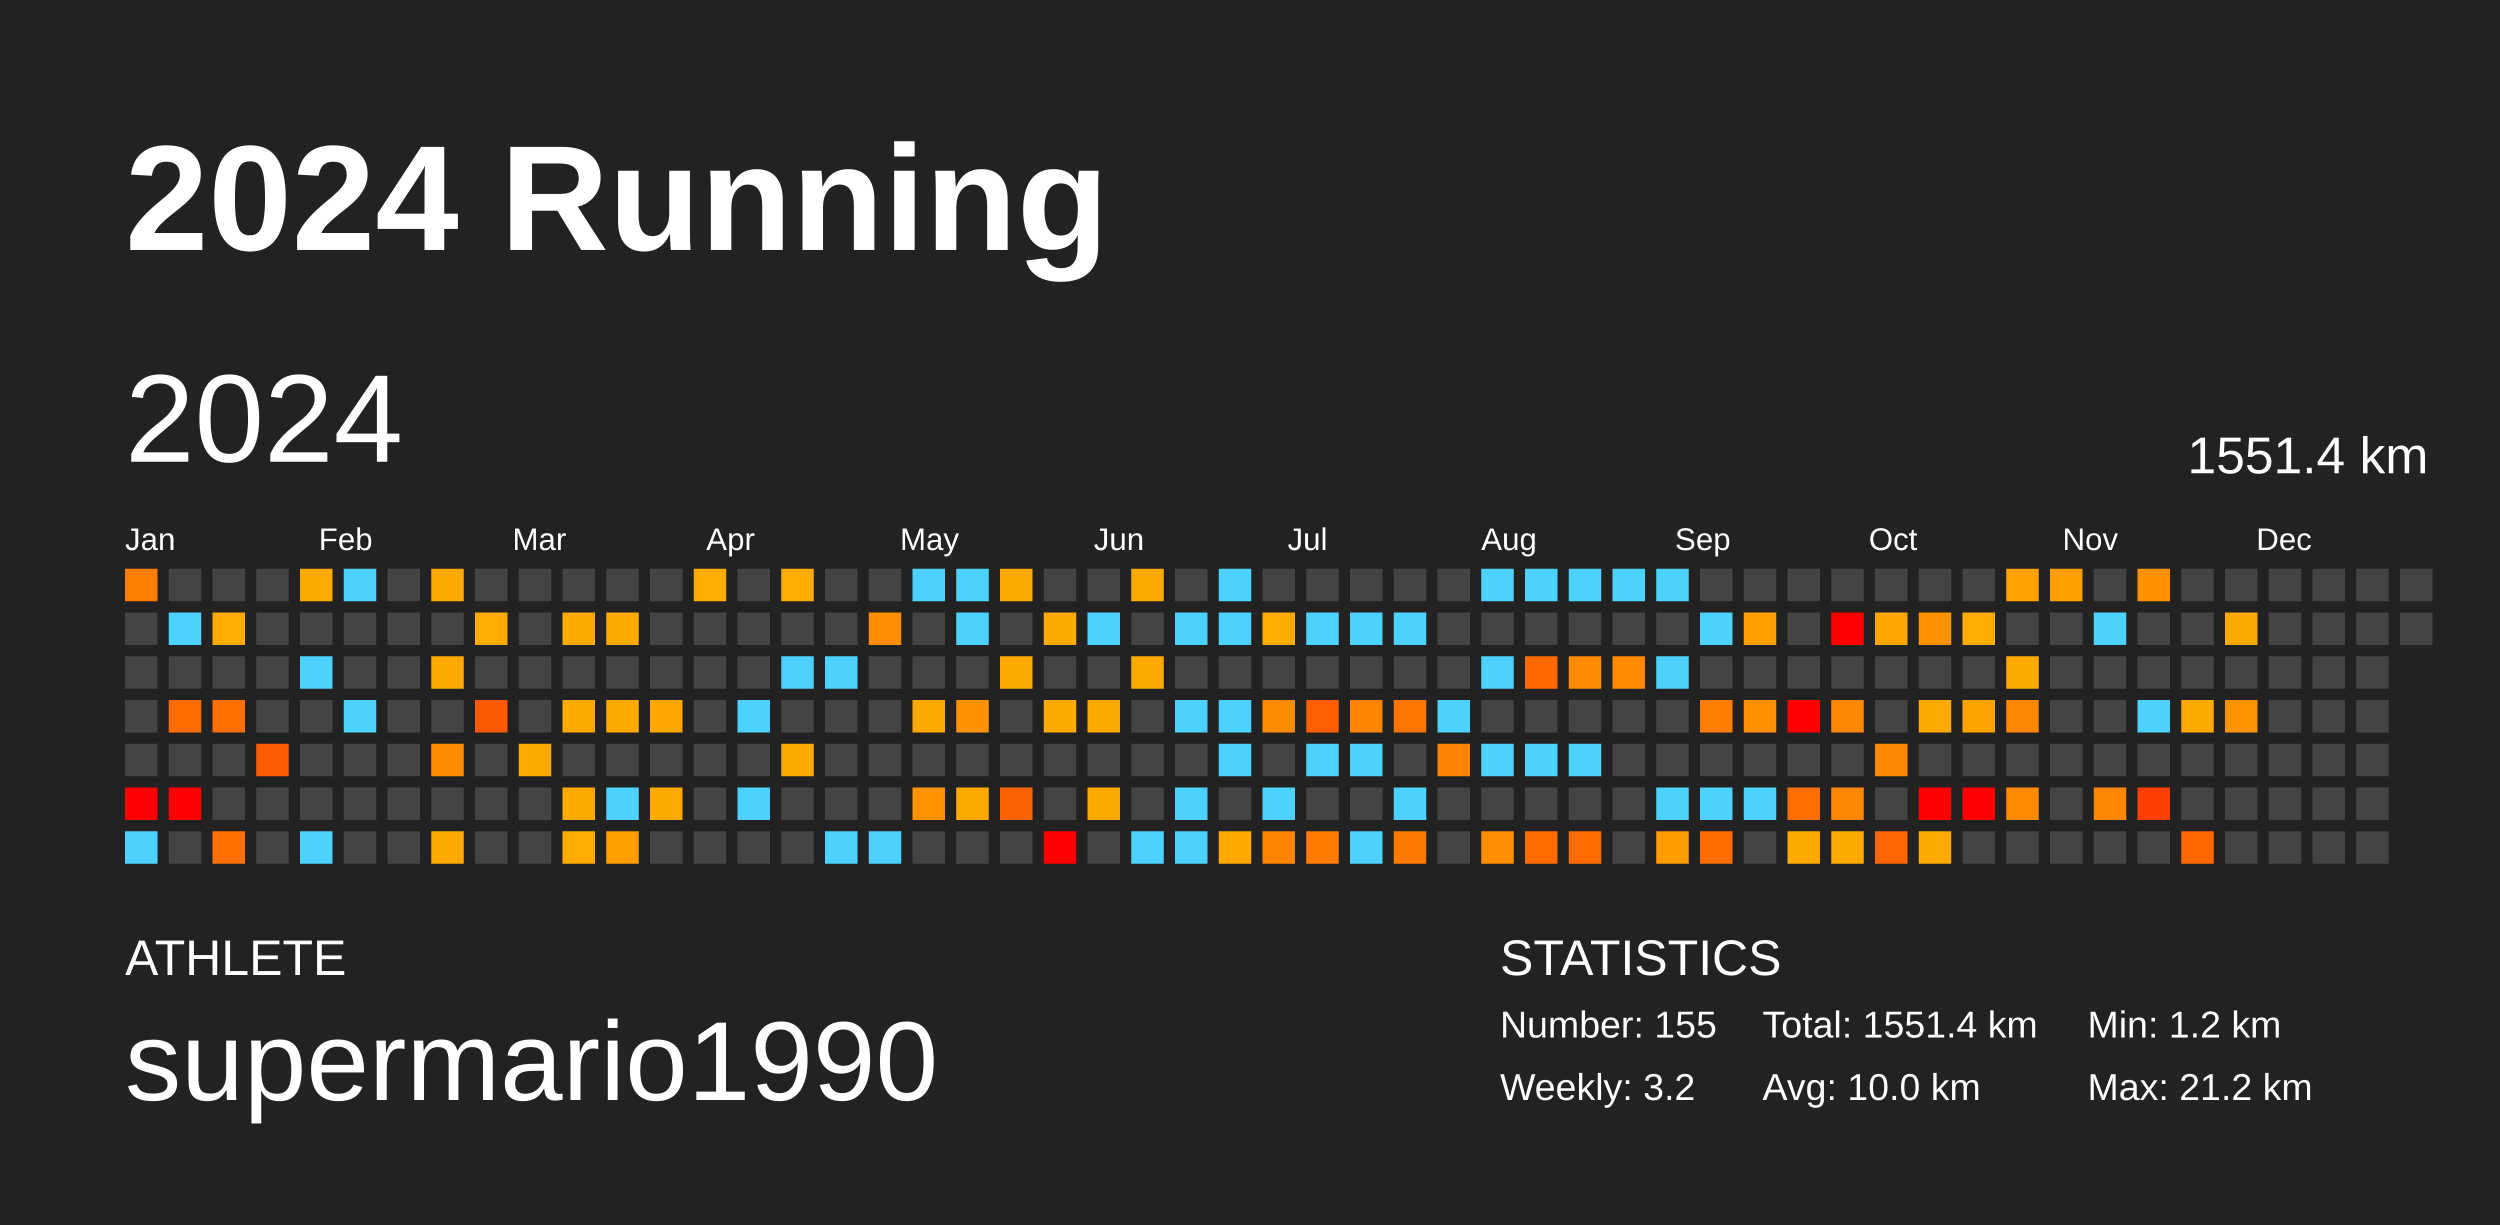
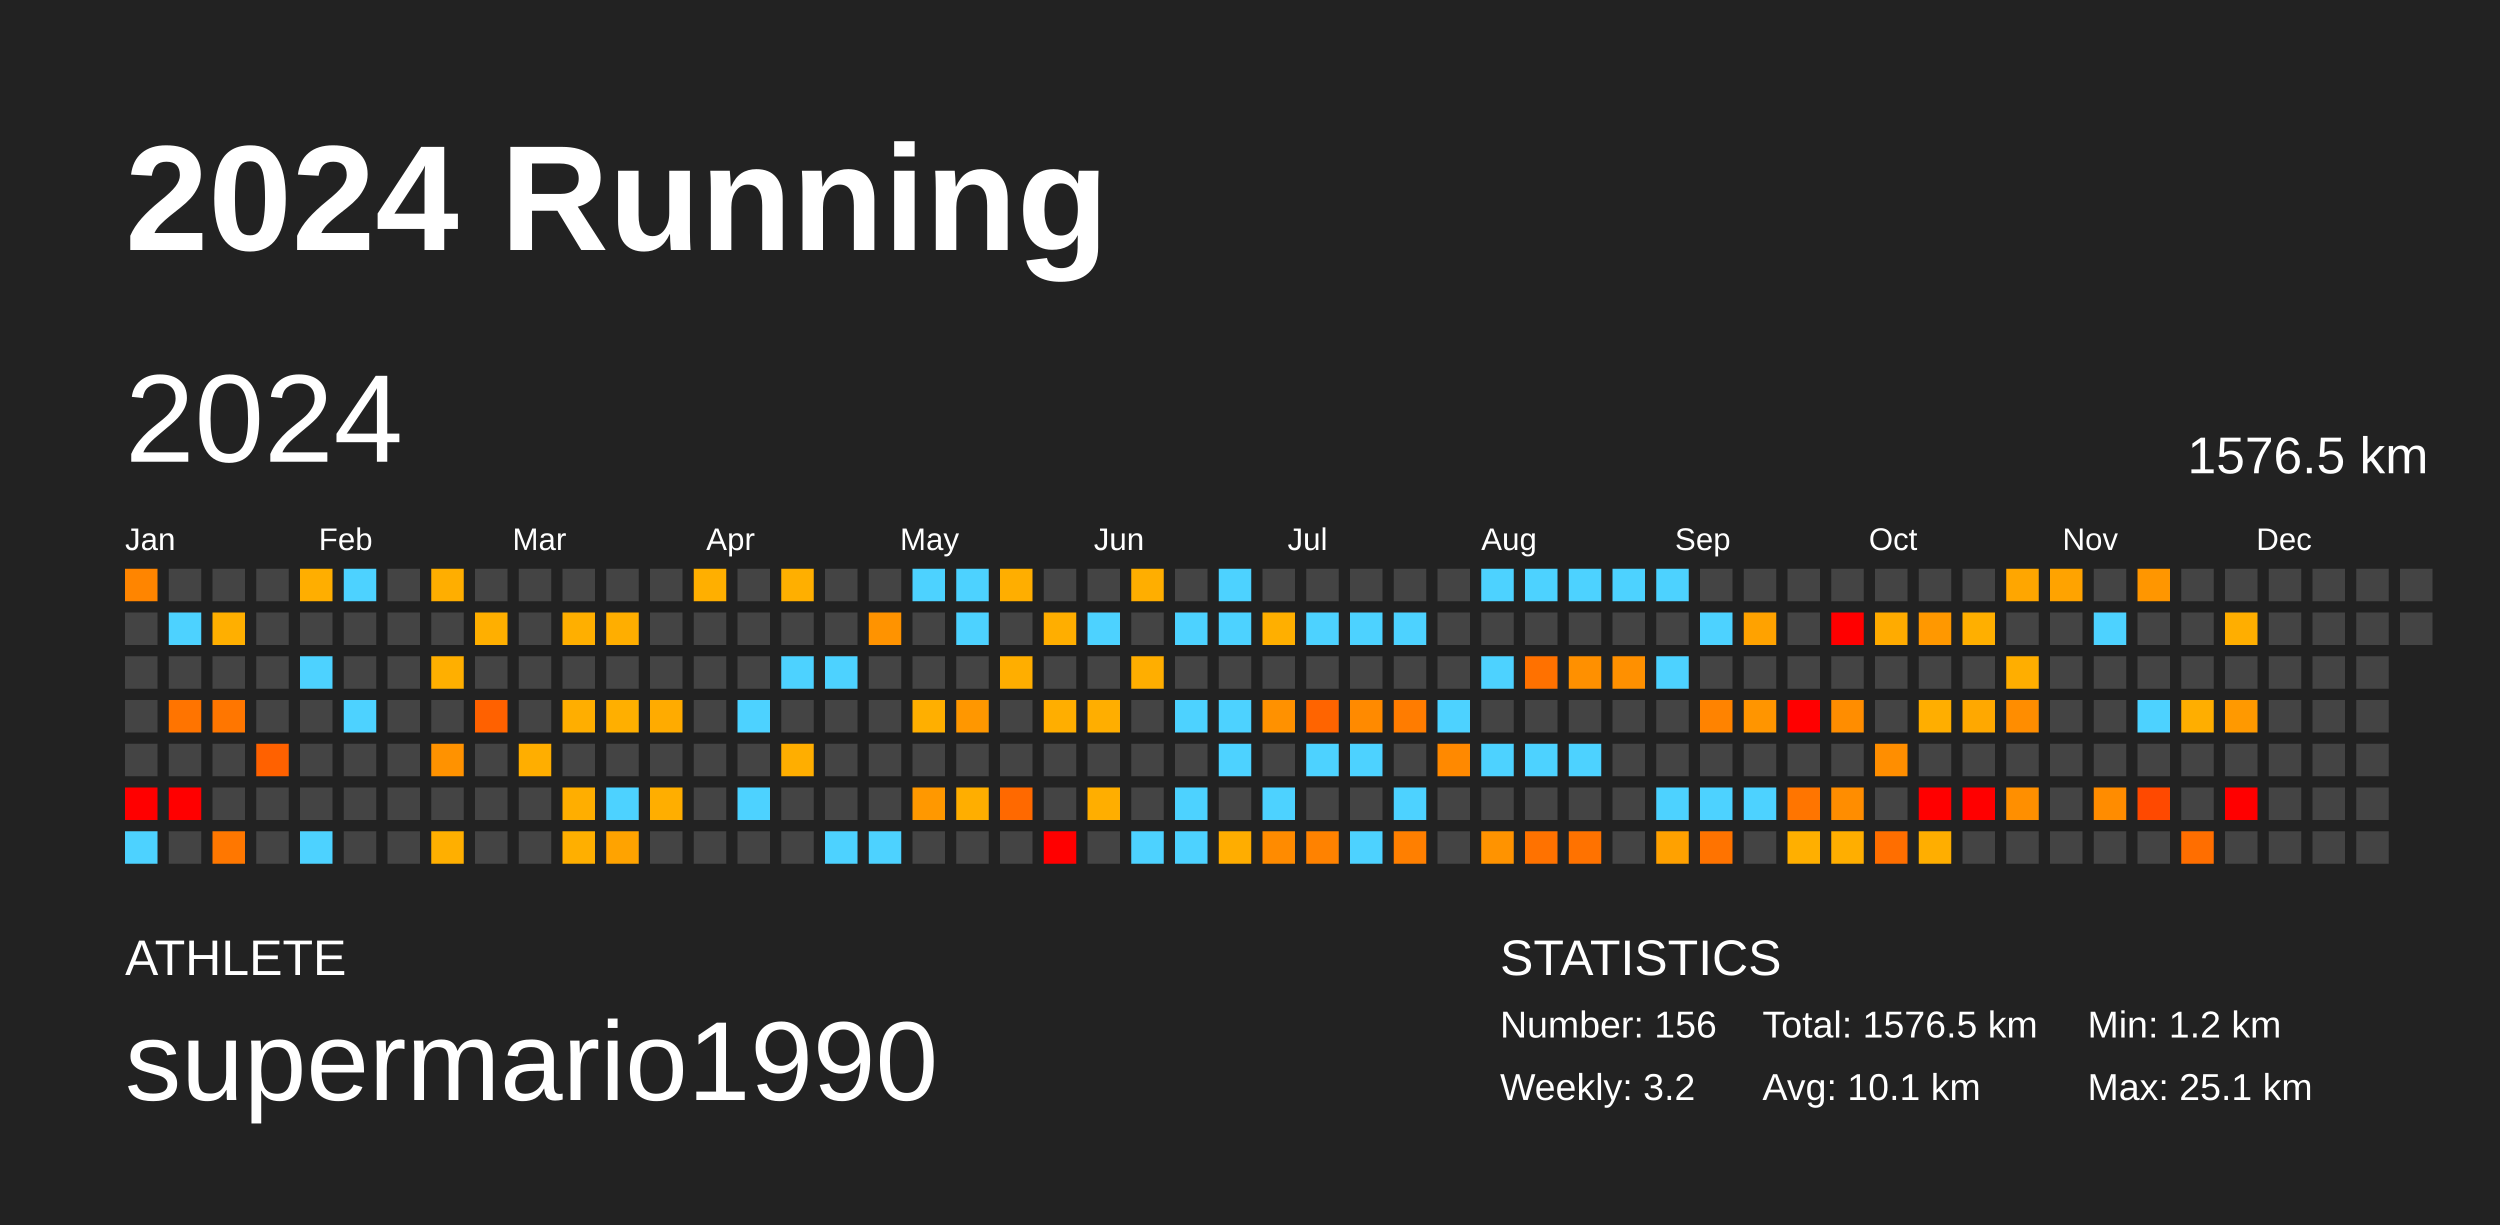
<svg xmlns="http://www.w3.org/2000/svg" baseProfile="full" height="98mm" version="1.1" viewBox="0,0,200,98" width="200mm">
  <defs />
  <rect fill="#222222" height="98" width="200" x="0" y="0" />
  <text fill="#FFFFFF" style="font-size:12px; font-family:Arial; font-weight:bold;" x="10" y="20">2024 Running</text>
  <text fill="#FFFFFF" style="font-size:4px; font-family:Arial" x="10" y="78">ATHLETE</text>
  <text fill="#FFFFFF" style="font-size:9px; font-family:Arial" x="10" y="88">supermario1990</text>
  <text fill="#FFFFFF" style="font-size:4px; font-family:Arial" x="120" y="78">STATISTICS</text>
-   <text fill="#FFFFFF" style="font-size:3px; font-family:Arial" x="120" y="83">Number: 155</text>
+   <text fill="#FFFFFF" style="font-size:3px; font-family:Arial" x="120" y="83">Number: 156</text>
  <text fill="#FFFFFF" style="font-size:3px; font-family:Arial" x="120" y="88">Weekly: 3.2</text>
-   <text fill="#FFFFFF" style="font-size:3px; font-family:Arial" x="141" y="83">Total: 1551.4 km</text>
-   <text fill="#FFFFFF" style="font-size:3px; font-family:Arial" x="141" y="88">Avg: 10.0 km</text>
+   <text fill="#FFFFFF" style="font-size:3px; font-family:Arial" x="141" y="83">Total: 1576.5 km</text>
+   <text fill="#FFFFFF" style="font-size:3px; font-family:Arial" x="141" y="88">Avg: 10.1 km</text>
  <text fill="#FFFFFF" style="font-size:3px; font-family:Arial" x="167" y="83">Min: 1.2 km</text>
-   <text fill="#FFFFFF" style="font-size:3px; font-family:Arial" x="167" y="88">Max: 21.2 km</text>
+   <text fill="#FFFFFF" style="font-size:3px; font-family:Arial" x="167" y="88">Max: 25.1 km</text>
  <text dominant-baseline="hanging" fill="#FFFFFF" style="font-size:10.0px; font-family:Arial;" x="10" y="30">2024</text>
-   <text dominant-baseline="hanging" fill="#FFFFFF" style="font-size:4.125px; font-family:Arial;" x="175" y="35">1551.4 km</text>
+   <text dominant-baseline="hanging" fill="#FFFFFF" style="font-size:4.125px; font-family:Arial;" x="175" y="35">1576.5 km</text>
  <text fill="#FFFFFF" style="font-size:2.5px; font-family:Arial" x="10.0" y="44">Jan</text>
  <text fill="#FFFFFF" style="font-size:2.5px; font-family:Arial" x="25.5" y="44">Feb</text>
  <text fill="#FFFFFF" style="font-size:2.5px; font-family:Arial" x="41.0" y="44">Mar</text>
  <text fill="#FFFFFF" style="font-size:2.5px; font-family:Arial" x="56.5" y="44">Apr</text>
  <text fill="#FFFFFF" style="font-size:2.5px; font-family:Arial" x="72.0" y="44">May</text>
  <text fill="#FFFFFF" style="font-size:2.5px; font-family:Arial" x="87.5" y="44">Jun</text>
  <text fill="#FFFFFF" style="font-size:2.5px; font-family:Arial" x="103.0" y="44">Jul</text>
  <text fill="#FFFFFF" style="font-size:2.5px; font-family:Arial" x="118.5" y="44">Aug</text>
  <text fill="#FFFFFF" style="font-size:2.5px; font-family:Arial" x="134.0" y="44">Sep</text>
  <text fill="#FFFFFF" style="font-size:2.5px; font-family:Arial" x="149.5" y="44">Oct</text>
  <text fill="#FFFFFF" style="font-size:2.5px; font-family:Arial" x="165.0" y="44">Nov</text>
  <text fill="#FFFFFF" style="font-size:2.5px; font-family:Arial" x="180.5" y="44">Dec</text>
-   <rect fill="#ff7e00" height="2.6" width="2.6" x="10.0" y="45.5" />
+   <rect fill="#ff8500" height="2.6" width="2.6" x="10.0" y="45.5" />
  <rect fill="#444444" height="2.6" width="2.6" x="10.0" y="49.0" />
  <rect fill="#444444" height="2.6" width="2.6" x="10.0" y="52.5" />
  <rect fill="#444444" height="2.6" width="2.6" x="10.0" y="56.0" />
  <rect fill="#444444" height="2.6" width="2.6" x="10.0" y="59.5" />
  <rect fill="red" height="2.6" width="2.6" x="10.0" y="63.0" />
  <rect fill="#4dd2ff" height="2.6" width="2.6" x="10.0" y="66.5" />
  <rect fill="#444444" height="2.6" width="2.6" x="13.5" y="45.5" />
  <rect fill="#4dd2ff" height="2.6" width="2.6" x="13.5" y="49.0" />
  <rect fill="#444444" height="2.6" width="2.6" x="13.5" y="52.5" />
-   <rect fill="#ff6d00" height="2.6" width="2.6" x="13.5" y="56.0" />
+   <rect fill="#ff7400" height="2.6" width="2.6" x="13.5" y="56.0" />
  <rect fill="#444444" height="2.6" width="2.6" x="13.5" y="59.5" />
  <rect fill="red" height="2.6" width="2.6" x="13.5" y="63.0" />
  <rect fill="#444444" height="2.6" width="2.6" x="13.5" y="66.5" />
  <rect fill="#444444" height="2.6" width="2.6" x="17.0" y="45.5" />
-   <rect fill="#ffab00" height="2.6" width="2.6" x="17.0" y="49.0" />
+   <rect fill="#ffaf00" height="2.6" width="2.6" x="17.0" y="49.0" />
  <rect fill="#444444" height="2.6" width="2.6" x="17.0" y="52.5" />
-   <rect fill="#ff6f00" height="2.6" width="2.6" x="17.0" y="56.0" />
+   <rect fill="#ff7600" height="2.6" width="2.6" x="17.0" y="56.0" />
  <rect fill="#444444" height="2.6" width="2.6" x="17.0" y="59.5" />
  <rect fill="#444444" height="2.6" width="2.6" x="17.0" y="63.0" />
-   <rect fill="#ff7000" height="2.6" width="2.6" x="17.0" y="66.5" />
+   <rect fill="#ff7700" height="2.6" width="2.6" x="17.0" y="66.5" />
  <rect fill="#444444" height="2.6" width="2.6" x="20.5" y="45.5" />
  <rect fill="#444444" height="2.6" width="2.6" x="20.5" y="49.0" />
  <rect fill="#444444" height="2.6" width="2.6" x="20.5" y="52.5" />
  <rect fill="#444444" height="2.6" width="2.6" x="20.5" y="56.0" />
-   <rect fill="#ff5a00" height="2.6" width="2.6" x="20.5" y="59.5" />
+   <rect fill="#ff6100" height="2.6" width="2.6" x="20.5" y="59.5" />
  <rect fill="#444444" height="2.6" width="2.6" x="20.5" y="63.0" />
  <rect fill="#444444" height="2.6" width="2.6" x="20.5" y="66.5" />
-   <rect fill="#ffaa00" height="2.6" width="2.6" x="24.0" y="45.5" />
+   <rect fill="#ffae00" height="2.6" width="2.6" x="24.0" y="45.5" />
  <rect fill="#444444" height="2.6" width="2.6" x="24.0" y="49.0" />
  <rect fill="#4dd2ff" height="2.6" width="2.6" x="24.0" y="52.5" />
  <rect fill="#444444" height="2.6" width="2.6" x="24.0" y="56.0" />
  <rect fill="#444444" height="2.6" width="2.6" x="24.0" y="59.5" />
  <rect fill="#444444" height="2.6" width="2.6" x="24.0" y="63.0" />
  <rect fill="#4dd2ff" height="2.6" width="2.6" x="24.0" y="66.5" />
  <rect fill="#4dd2ff" height="2.6" width="2.6" x="27.5" y="45.5" />
  <rect fill="#444444" height="2.6" width="2.6" x="27.5" y="49.0" />
  <rect fill="#444444" height="2.6" width="2.6" x="27.5" y="52.5" />
  <rect fill="#4dd2ff" height="2.6" width="2.6" x="27.5" y="56.0" />
  <rect fill="#444444" height="2.6" width="2.6" x="27.5" y="59.5" />
  <rect fill="#444444" height="2.6" width="2.6" x="27.5" y="63.0" />
  <rect fill="#444444" height="2.6" width="2.6" x="27.5" y="66.5" />
  <rect fill="#444444" height="2.6" width="2.6" x="31.0" y="45.5" />
  <rect fill="#444444" height="2.6" width="2.6" x="31.0" y="49.0" />
  <rect fill="#444444" height="2.6" width="2.6" x="31.0" y="52.5" />
  <rect fill="#444444" height="2.6" width="2.6" x="31.0" y="56.0" />
  <rect fill="#444444" height="2.6" width="2.6" x="31.0" y="59.5" />
  <rect fill="#444444" height="2.6" width="2.6" x="31.0" y="63.0" />
  <rect fill="#444444" height="2.6" width="2.6" x="31.0" y="66.5" />
-   <rect fill="#ffaa00" height="2.6" width="2.6" x="34.5" y="45.5" />
+   <rect fill="#ffae00" height="2.6" width="2.6" x="34.5" y="45.5" />
  <rect fill="#444444" height="2.6" width="2.6" x="34.5" y="49.0" />
-   <rect fill="#ffaa00" height="2.6" width="2.6" x="34.5" y="52.5" />
+   <rect fill="#ffaf00" height="2.6" width="2.6" x="34.5" y="52.5" />
  <rect fill="#444444" height="2.6" width="2.6" x="34.5" y="56.0" />
-   <rect fill="#ff8c00" height="2.6" width="2.6" x="34.5" y="59.5" />
+   <rect fill="#ff9200" height="2.6" width="2.6" x="34.5" y="59.5" />
  <rect fill="#444444" height="2.6" width="2.6" x="34.5" y="63.0" />
-   <rect fill="#ffaa00" height="2.6" width="2.6" x="34.5" y="66.5" />
+   <rect fill="#ffaf00" height="2.6" width="2.6" x="34.5" y="66.5" />
  <rect fill="#444444" height="2.6" width="2.6" x="38.0" y="45.5" />
-   <rect fill="#ffab00" height="2.6" width="2.6" x="38.0" y="49.0" />
+   <rect fill="#ffaf00" height="2.6" width="2.6" x="38.0" y="49.0" />
  <rect fill="#444444" height="2.6" width="2.6" x="38.0" y="52.5" />
-   <rect fill="#ff5900" height="2.6" width="2.6" x="38.0" y="56.0" />
+   <rect fill="#ff6100" height="2.6" width="2.6" x="38.0" y="56.0" />
  <rect fill="#444444" height="2.6" width="2.6" x="38.0" y="59.5" />
  <rect fill="#444444" height="2.6" width="2.6" x="38.0" y="63.0" />
  <rect fill="#444444" height="2.6" width="2.6" x="38.0" y="66.5" />
  <rect fill="#444444" height="2.6" width="2.6" x="41.5" y="45.5" />
  <rect fill="#444444" height="2.6" width="2.6" x="41.5" y="49.0" />
  <rect fill="#444444" height="2.6" width="2.6" x="41.5" y="52.5" />
  <rect fill="#444444" height="2.6" width="2.6" x="41.5" y="56.0" />
-   <rect fill="#ffaa00" height="2.6" width="2.6" x="41.5" y="59.5" />
+   <rect fill="#ffae00" height="2.6" width="2.6" x="41.5" y="59.5" />
  <rect fill="#444444" height="2.6" width="2.6" x="41.5" y="63.0" />
  <rect fill="#444444" height="2.6" width="2.6" x="41.5" y="66.5" />
  <rect fill="#444444" height="2.6" width="2.6" x="45.0" y="45.5" />
-   <rect fill="#ffaa00" height="2.6" width="2.6" x="45.0" y="49.0" />
+   <rect fill="#ffaf00" height="2.6" width="2.6" x="45.0" y="49.0" />
  <rect fill="#444444" height="2.6" width="2.6" x="45.0" y="52.5" />
-   <rect fill="#ffaa00" height="2.6" width="2.6" x="45.0" y="56.0" />
+   <rect fill="#ffae00" height="2.6" width="2.6" x="45.0" y="56.0" />
  <rect fill="#444444" height="2.6" width="2.6" x="45.0" y="59.5" />
-   <rect fill="#ffaa00" height="2.6" width="2.6" x="45.0" y="63.0" />
-   <rect fill="#ffab00" height="2.6" width="2.6" x="45.0" y="66.5" />
+   <rect fill="#ffae00" height="2.6" width="2.6" x="45.0" y="63.0" />
+   <rect fill="#ffaf00" height="2.6" width="2.6" x="45.0" y="66.5" />
  <rect fill="#444444" height="2.6" width="2.6" x="48.5" y="45.5" />
-   <rect fill="#ffaa00" height="2.6" width="2.6" x="48.5" y="49.0" />
+   <rect fill="#ffae00" height="2.6" width="2.6" x="48.5" y="49.0" />
  <rect fill="#444444" height="2.6" width="2.6" x="48.5" y="52.5" />
-   <rect fill="#ffaa00" height="2.6" width="2.6" x="48.5" y="56.0" />
+   <rect fill="#ffaf00" height="2.6" width="2.6" x="48.5" y="56.0" />
  <rect fill="#444444" height="2.6" width="2.6" x="48.5" y="59.5" />
  <rect fill="#4dd2ff" height="2.6" width="2.6" x="48.5" y="63.0" />
-   <rect fill="#ff9e00" height="2.6" width="2.6" x="48.5" y="66.5" />
+   <rect fill="#ffa300" height="2.6" width="2.6" x="48.5" y="66.5" />
  <rect fill="#444444" height="2.6" width="2.6" x="52.0" y="45.5" />
  <rect fill="#444444" height="2.6" width="2.6" x="52.0" y="49.0" />
  <rect fill="#444444" height="2.6" width="2.6" x="52.0" y="52.5" />
-   <rect fill="#ffa600" height="2.6" width="2.6" x="52.0" y="56.0" />
+   <rect fill="#ffab00" height="2.6" width="2.6" x="52.0" y="56.0" />
  <rect fill="#444444" height="2.6" width="2.6" x="52.0" y="59.5" />
-   <rect fill="#ffaa00" height="2.6" width="2.6" x="52.0" y="63.0" />
+   <rect fill="#ffae00" height="2.6" width="2.6" x="52.0" y="63.0" />
  <rect fill="#444444" height="2.6" width="2.6" x="52.0" y="66.5" />
-   <rect fill="#ffab00" height="2.6" width="2.6" x="55.5" y="45.5" />
+   <rect fill="#ffaf00" height="2.6" width="2.6" x="55.5" y="45.5" />
  <rect fill="#444444" height="2.6" width="2.6" x="55.5" y="49.0" />
  <rect fill="#444444" height="2.6" width="2.6" x="55.5" y="52.5" />
  <rect fill="#444444" height="2.6" width="2.6" x="55.5" y="56.0" />
  <rect fill="#444444" height="2.6" width="2.6" x="55.5" y="59.5" />
  <rect fill="#444444" height="2.6" width="2.6" x="55.5" y="63.0" />
  <rect fill="#444444" height="2.6" width="2.6" x="55.5" y="66.5" />
  <rect fill="#444444" height="2.6" width="2.6" x="59.0" y="45.5" />
  <rect fill="#444444" height="2.6" width="2.6" x="59.0" y="49.0" />
  <rect fill="#444444" height="2.6" width="2.6" x="59.0" y="52.5" />
  <rect fill="#4dd2ff" height="2.6" width="2.6" x="59.0" y="56.0" />
  <rect fill="#444444" height="2.6" width="2.6" x="59.0" y="59.5" />
  <rect fill="#4dd2ff" height="2.6" width="2.6" x="59.0" y="63.0" />
  <rect fill="#444444" height="2.6" width="2.6" x="59.0" y="66.5" />
-   <rect fill="#ffab00" height="2.6" width="2.6" x="62.5" y="45.5" />
+   <rect fill="#ffaf00" height="2.6" width="2.6" x="62.5" y="45.5" />
  <rect fill="#444444" height="2.6" width="2.6" x="62.5" y="49.0" />
  <rect fill="#4dd2ff" height="2.6" width="2.6" x="62.5" y="52.5" />
  <rect fill="#444444" height="2.6" width="2.6" x="62.5" y="56.0" />
-   <rect fill="#ffaa00" height="2.6" width="2.6" x="62.5" y="59.5" />
+   <rect fill="#ffae00" height="2.6" width="2.6" x="62.5" y="59.5" />
  <rect fill="#444444" height="2.6" width="2.6" x="62.5" y="63.0" />
  <rect fill="#444444" height="2.6" width="2.6" x="62.5" y="66.5" />
  <rect fill="#444444" height="2.6" width="2.6" x="66.0" y="45.5" />
  <rect fill="#444444" height="2.6" width="2.6" x="66.0" y="49.0" />
  <rect fill="#4dd2ff" height="2.6" width="2.6" x="66.0" y="52.5" />
  <rect fill="#444444" height="2.6" width="2.6" x="66.0" y="56.0" />
  <rect fill="#444444" height="2.6" width="2.6" x="66.0" y="59.5" />
  <rect fill="#444444" height="2.6" width="2.6" x="66.0" y="63.0" />
  <rect fill="#4dd2ff" height="2.6" width="2.6" x="66.0" y="66.5" />
  <rect fill="#444444" height="2.6" width="2.6" x="69.5" y="45.5" />
-   <rect fill="#ff8e00" height="2.6" width="2.6" x="69.5" y="49.0" />
+   <rect fill="#ff9300" height="2.6" width="2.6" x="69.5" y="49.0" />
  <rect fill="#444444" height="2.6" width="2.6" x="69.5" y="52.5" />
  <rect fill="#444444" height="2.6" width="2.6" x="69.5" y="56.0" />
  <rect fill="#444444" height="2.6" width="2.6" x="69.5" y="59.5" />
  <rect fill="#444444" height="2.6" width="2.6" x="69.5" y="63.0" />
  <rect fill="#4dd2ff" height="2.6" width="2.6" x="69.5" y="66.5" />
  <rect fill="#4dd2ff" height="2.6" width="2.6" x="73.0" y="45.5" />
  <rect fill="#444444" height="2.6" width="2.6" x="73.0" y="49.0" />
  <rect fill="#444444" height="2.6" width="2.6" x="73.0" y="52.5" />
-   <rect fill="#ffaa00" height="2.6" width="2.6" x="73.0" y="56.0" />
+   <rect fill="#ffaf00" height="2.6" width="2.6" x="73.0" y="56.0" />
  <rect fill="#444444" height="2.6" width="2.6" x="73.0" y="59.5" />
-   <rect fill="#ff9200" height="2.6" width="2.6" x="73.0" y="63.0" />
+   <rect fill="#ff9800" height="2.6" width="2.6" x="73.0" y="63.0" />
  <rect fill="#444444" height="2.6" width="2.6" x="73.0" y="66.5" />
  <rect fill="#4dd2ff" height="2.6" width="2.6" x="76.5" y="45.5" />
  <rect fill="#4dd2ff" height="2.6" width="2.6" x="76.5" y="49.0" />
  <rect fill="#444444" height="2.6" width="2.6" x="76.5" y="52.5" />
-   <rect fill="#ff9200" height="2.6" width="2.6" x="76.5" y="56.0" />
+   <rect fill="#ff9700" height="2.6" width="2.6" x="76.5" y="56.0" />
  <rect fill="#444444" height="2.6" width="2.6" x="76.5" y="59.5" />
-   <rect fill="#ffaa00" height="2.6" width="2.6" x="76.5" y="63.0" />
+   <rect fill="#ffae00" height="2.6" width="2.6" x="76.5" y="63.0" />
  <rect fill="#444444" height="2.6" width="2.6" x="76.5" y="66.5" />
-   <rect fill="#ffaa00" height="2.6" width="2.6" x="80.0" y="45.5" />
+   <rect fill="#ffae00" height="2.6" width="2.6" x="80.0" y="45.5" />
  <rect fill="#444444" height="2.6" width="2.6" x="80.0" y="49.0" />
-   <rect fill="#ffaa00" height="2.6" width="2.6" x="80.0" y="52.5" />
+   <rect fill="#ffae00" height="2.6" width="2.6" x="80.0" y="52.5" />
  <rect fill="#444444" height="2.6" width="2.6" x="80.0" y="56.0" />
  <rect fill="#444444" height="2.6" width="2.6" x="80.0" y="59.5" />
-   <rect fill="#ff6200" height="2.6" width="2.6" x="80.0" y="63.0" />
+   <rect fill="#ff6900" height="2.6" width="2.6" x="80.0" y="63.0" />
  <rect fill="#444444" height="2.6" width="2.6" x="80.0" y="66.5" />
  <rect fill="#444444" height="2.6" width="2.6" x="83.5" y="45.5" />
-   <rect fill="#ffaa00" height="2.6" width="2.6" x="83.5" y="49.0" />
+   <rect fill="#ffae00" height="2.6" width="2.6" x="83.5" y="49.0" />
  <rect fill="#444444" height="2.6" width="2.6" x="83.5" y="52.5" />
-   <rect fill="#ffaa00" height="2.6" width="2.6" x="83.5" y="56.0" />
+   <rect fill="#ffae00" height="2.6" width="2.6" x="83.5" y="56.0" />
  <rect fill="#444444" height="2.6" width="2.6" x="83.5" y="59.5" />
  <rect fill="#444444" height="2.6" width="2.6" x="83.5" y="63.0" />
  <rect fill="red" height="2.6" width="2.6" x="83.5" y="66.5" />
  <rect fill="#444444" height="2.6" width="2.6" x="87.0" y="45.5" />
  <rect fill="#4dd2ff" height="2.6" width="2.6" x="87.0" y="49.0" />
  <rect fill="#444444" height="2.6" width="2.6" x="87.0" y="52.5" />
-   <rect fill="#ffaa00" height="2.6" width="2.6" x="87.0" y="56.0" />
+   <rect fill="#ffae00" height="2.6" width="2.6" x="87.0" y="56.0" />
  <rect fill="#444444" height="2.6" width="2.6" x="87.0" y="59.5" />
-   <rect fill="#ffaa00" height="2.6" width="2.6" x="87.0" y="63.0" />
+   <rect fill="#ffae00" height="2.6" width="2.6" x="87.0" y="63.0" />
  <rect fill="#444444" height="2.6" width="2.6" x="87.0" y="66.5" />
-   <rect fill="#ffaa00" height="2.6" width="2.6" x="90.5" y="45.5" />
+   <rect fill="#ffae00" height="2.6" width="2.6" x="90.5" y="45.5" />
  <rect fill="#444444" height="2.6" width="2.6" x="90.5" y="49.0" />
-   <rect fill="#ffaa00" height="2.6" width="2.6" x="90.5" y="52.5" />
+   <rect fill="#ffae00" height="2.6" width="2.6" x="90.5" y="52.5" />
  <rect fill="#444444" height="2.6" width="2.6" x="90.5" y="56.0" />
  <rect fill="#444444" height="2.6" width="2.6" x="90.5" y="59.5" />
  <rect fill="#444444" height="2.6" width="2.6" x="90.5" y="63.0" />
  <rect fill="#4dd2ff" height="2.6" width="2.6" x="90.5" y="66.5" />
  <rect fill="#444444" height="2.6" width="2.6" x="94.0" y="45.5" />
  <rect fill="#4dd2ff" height="2.6" width="2.6" x="94.0" y="49.0" />
  <rect fill="#444444" height="2.6" width="2.6" x="94.0" y="52.5" />
  <rect fill="#4dd2ff" height="2.6" width="2.6" x="94.0" y="56.0" />
  <rect fill="#444444" height="2.6" width="2.6" x="94.0" y="59.5" />
  <rect fill="#4dd2ff" height="2.6" width="2.6" x="94.0" y="63.0" />
  <rect fill="#4dd2ff" height="2.6" width="2.6" x="94.0" y="66.5" />
  <rect fill="#4dd2ff" height="2.6" width="2.6" x="97.5" y="45.5" />
  <rect fill="#4dd2ff" height="2.6" width="2.6" x="97.5" y="49.0" />
  <rect fill="#444444" height="2.6" width="2.6" x="97.5" y="52.5" />
  <rect fill="#4dd2ff" height="2.6" width="2.6" x="97.5" y="56.0" />
  <rect fill="#4dd2ff" height="2.6" width="2.6" x="97.5" y="59.5" />
  <rect fill="#444444" height="2.6" width="2.6" x="97.5" y="63.0" />
-   <rect fill="#ffa900" height="2.6" width="2.6" x="97.5" y="66.5" />
+   <rect fill="#ffad00" height="2.6" width="2.6" x="97.5" y="66.5" />
  <rect fill="#444444" height="2.6" width="2.6" x="101.0" y="45.5" />
-   <rect fill="#ffab00" height="2.6" width="2.6" x="101.0" y="49.0" />
+   <rect fill="#ffaf00" height="2.6" width="2.6" x="101.0" y="49.0" />
  <rect fill="#444444" height="2.6" width="2.6" x="101.0" y="52.5" />
-   <rect fill="#ff8b00" height="2.6" width="2.6" x="101.0" y="56.0" />
+   <rect fill="#ff9100" height="2.6" width="2.6" x="101.0" y="56.0" />
  <rect fill="#444444" height="2.6" width="2.6" x="101.0" y="59.5" />
  <rect fill="#4dd2ff" height="2.6" width="2.6" x="101.0" y="63.0" />
-   <rect fill="#ff8500" height="2.6" width="2.6" x="101.0" y="66.5" />
+   <rect fill="#ff8b00" height="2.6" width="2.6" x="101.0" y="66.5" />
  <rect fill="#444444" height="2.6" width="2.6" x="104.5" y="45.5" />
  <rect fill="#4dd2ff" height="2.6" width="2.6" x="104.5" y="49.0" />
  <rect fill="#444444" height="2.6" width="2.6" x="104.5" y="52.5" />
-   <rect fill="#ff5d00" height="2.6" width="2.6" x="104.5" y="56.0" />
+   <rect fill="#ff6400" height="2.6" width="2.6" x="104.5" y="56.0" />
  <rect fill="#4dd2ff" height="2.6" width="2.6" x="104.5" y="59.5" />
  <rect fill="#444444" height="2.6" width="2.6" x="104.5" y="63.0" />
-   <rect fill="#ff7c00" height="2.6" width="2.6" x="104.5" y="66.5" />
+   <rect fill="#ff8200" height="2.6" width="2.6" x="104.5" y="66.5" />
  <rect fill="#444444" height="2.6" width="2.6" x="108.0" y="45.5" />
  <rect fill="#4dd2ff" height="2.6" width="2.6" x="108.0" y="49.0" />
  <rect fill="#444444" height="2.6" width="2.6" x="108.0" y="52.5" />
-   <rect fill="#ff8400" height="2.6" width="2.6" x="108.0" y="56.0" />
+   <rect fill="#ff8a00" height="2.6" width="2.6" x="108.0" y="56.0" />
  <rect fill="#4dd2ff" height="2.6" width="2.6" x="108.0" y="59.5" />
  <rect fill="#444444" height="2.6" width="2.6" x="108.0" y="63.0" />
  <rect fill="#4dd2ff" height="2.6" width="2.6" x="108.0" y="66.5" />
  <rect fill="#444444" height="2.6" width="2.6" x="111.5" y="45.5" />
  <rect fill="#4dd2ff" height="2.6" width="2.6" x="111.5" y="49.0" />
  <rect fill="#444444" height="2.6" width="2.6" x="111.5" y="52.5" />
-   <rect fill="#ff7500" height="2.6" width="2.6" x="111.5" y="56.0" />
+   <rect fill="#ff7c00" height="2.6" width="2.6" x="111.5" y="56.0" />
  <rect fill="#444444" height="2.6" width="2.6" x="111.5" y="59.5" />
  <rect fill="#4dd2ff" height="2.6" width="2.6" x="111.5" y="63.0" />
-   <rect fill="#ff7800" height="2.6" width="2.6" x="111.5" y="66.5" />
+   <rect fill="#ff7f00" height="2.6" width="2.6" x="111.5" y="66.5" />
  <rect fill="#444444" height="2.6" width="2.6" x="115.0" y="45.5" />
  <rect fill="#444444" height="2.6" width="2.6" x="115.0" y="49.0" />
  <rect fill="#444444" height="2.6" width="2.6" x="115.0" y="52.5" />
  <rect fill="#4dd2ff" height="2.6" width="2.6" x="115.0" y="56.0" />
-   <rect fill="#ff8300" height="2.6" width="2.6" x="115.0" y="59.5" />
+   <rect fill="#ff8900" height="2.6" width="2.6" x="115.0" y="59.5" />
  <rect fill="#444444" height="2.6" width="2.6" x="115.0" y="63.0" />
  <rect fill="#444444" height="2.6" width="2.6" x="115.0" y="66.5" />
  <rect fill="#4dd2ff" height="2.6" width="2.6" x="118.5" y="45.5" />
  <rect fill="#444444" height="2.6" width="2.6" x="118.5" y="49.0" />
  <rect fill="#4dd2ff" height="2.6" width="2.6" x="118.5" y="52.5" />
  <rect fill="#444444" height="2.6" width="2.6" x="118.5" y="56.0" />
  <rect fill="#4dd2ff" height="2.6" width="2.6" x="118.5" y="59.5" />
  <rect fill="#444444" height="2.6" width="2.6" x="118.5" y="63.0" />
-   <rect fill="#ff8e00" height="2.6" width="2.6" x="118.5" y="66.5" />
+   <rect fill="#ff9300" height="2.6" width="2.6" x="118.5" y="66.5" />
  <rect fill="#4dd2ff" height="2.6" width="2.6" x="122.0" y="45.5" />
  <rect fill="#444444" height="2.6" width="2.6" x="122.0" y="49.0" />
-   <rect fill="#ff6900" height="2.6" width="2.6" x="122.0" y="52.5" />
+   <rect fill="#ff7100" height="2.6" width="2.6" x="122.0" y="52.5" />
  <rect fill="#444444" height="2.6" width="2.6" x="122.0" y="56.0" />
  <rect fill="#4dd2ff" height="2.6" width="2.6" x="122.0" y="59.5" />
  <rect fill="#444444" height="2.6" width="2.6" x="122.0" y="63.0" />
-   <rect fill="#ff6b00" height="2.6" width="2.6" x="122.0" y="66.5" />
+   <rect fill="#ff7200" height="2.6" width="2.6" x="122.0" y="66.5" />
  <rect fill="#4dd2ff" height="2.6" width="2.6" x="125.5" y="45.5" />
  <rect fill="#444444" height="2.6" width="2.6" x="125.5" y="49.0" />
-   <rect fill="#ff8a00" height="2.6" width="2.6" x="125.5" y="52.5" />
+   <rect fill="#ff9000" height="2.6" width="2.6" x="125.5" y="52.5" />
  <rect fill="#444444" height="2.6" width="2.6" x="125.5" y="56.0" />
  <rect fill="#4dd2ff" height="2.6" width="2.6" x="125.5" y="59.5" />
  <rect fill="#444444" height="2.6" width="2.6" x="125.5" y="63.0" />
-   <rect fill="#ff6b00" height="2.6" width="2.6" x="125.5" y="66.5" />
+   <rect fill="#ff7200" height="2.6" width="2.6" x="125.5" y="66.5" />
  <rect fill="#4dd2ff" height="2.6" width="2.6" x="129.0" y="45.5" />
  <rect fill="#444444" height="2.6" width="2.6" x="129.0" y="49.0" />
-   <rect fill="#ff8a00" height="2.6" width="2.6" x="129.0" y="52.5" />
+   <rect fill="#ff9000" height="2.6" width="2.6" x="129.0" y="52.5" />
  <rect fill="#444444" height="2.6" width="2.6" x="129.0" y="56.0" />
  <rect fill="#444444" height="2.6" width="2.6" x="129.0" y="59.5" />
  <rect fill="#444444" height="2.6" width="2.6" x="129.0" y="63.0" />
  <rect fill="#444444" height="2.6" width="2.6" x="129.0" y="66.5" />
  <rect fill="#4dd2ff" height="2.6" width="2.6" x="132.5" y="45.5" />
  <rect fill="#444444" height="2.6" width="2.6" x="132.5" y="49.0" />
  <rect fill="#4dd2ff" height="2.6" width="2.6" x="132.5" y="52.5" />
  <rect fill="#444444" height="2.6" width="2.6" x="132.5" y="56.0" />
  <rect fill="#444444" height="2.6" width="2.6" x="132.5" y="59.5" />
  <rect fill="#4dd2ff" height="2.6" width="2.6" x="132.5" y="63.0" />
-   <rect fill="#ff9c00" height="2.6" width="2.6" x="132.5" y="66.5" />
+   <rect fill="#ffa100" height="2.6" width="2.6" x="132.5" y="66.5" />
  <rect fill="#444444" height="2.6" width="2.6" x="136.0" y="45.5" />
  <rect fill="#4dd2ff" height="2.6" width="2.6" x="136.0" y="49.0" />
  <rect fill="#444444" height="2.6" width="2.6" x="136.0" y="52.5" />
-   <rect fill="#ff7d00" height="2.6" width="2.6" x="136.0" y="56.0" />
+   <rect fill="#ff8300" height="2.6" width="2.6" x="136.0" y="56.0" />
  <rect fill="#444444" height="2.6" width="2.6" x="136.0" y="59.5" />
  <rect fill="#4dd2ff" height="2.6" width="2.6" x="136.0" y="63.0" />
-   <rect fill="#ff6c00" height="2.6" width="2.6" x="136.0" y="66.5" />
+   <rect fill="#ff7300" height="2.6" width="2.6" x="136.0" y="66.5" />
  <rect fill="#444444" height="2.6" width="2.6" x="139.5" y="45.5" />
-   <rect fill="#ff9e00" height="2.6" width="2.6" x="139.5" y="49.0" />
+   <rect fill="#ffa200" height="2.6" width="2.6" x="139.5" y="49.0" />
  <rect fill="#444444" height="2.6" width="2.6" x="139.5" y="52.5" />
-   <rect fill="#ff9000" height="2.6" width="2.6" x="139.5" y="56.0" />
+   <rect fill="#ff9500" height="2.6" width="2.6" x="139.5" y="56.0" />
  <rect fill="#444444" height="2.6" width="2.6" x="139.5" y="59.5" />
  <rect fill="#4dd2ff" height="2.6" width="2.6" x="139.5" y="63.0" />
  <rect fill="#444444" height="2.6" width="2.6" x="139.5" y="66.5" />
  <rect fill="#444444" height="2.6" width="2.6" x="143.0" y="45.5" />
  <rect fill="#444444" height="2.6" width="2.6" x="143.0" y="49.0" />
  <rect fill="#444444" height="2.6" width="2.6" x="143.0" y="52.5" />
  <rect fill="red" height="2.6" width="2.6" x="143.0" y="56.0" />
  <rect fill="#444444" height="2.6" width="2.6" x="143.0" y="59.5" />
-   <rect fill="#ff6e00" height="2.6" width="2.6" x="143.0" y="63.0" />
-   <rect fill="#ffaa00" height="2.6" width="2.6" x="143.0" y="66.5" />
+   <rect fill="#ff7500" height="2.6" width="2.6" x="143.0" y="63.0" />
+   <rect fill="#ffaf00" height="2.6" width="2.6" x="143.0" y="66.5" />
  <rect fill="#444444" height="2.6" width="2.6" x="146.5" y="45.5" />
  <rect fill="red" height="2.6" width="2.6" x="146.5" y="49.0" />
  <rect fill="#444444" height="2.6" width="2.6" x="146.5" y="52.5" />
-   <rect fill="#ff8800" height="2.6" width="2.6" x="146.5" y="56.0" />
+   <rect fill="#ff8d00" height="2.6" width="2.6" x="146.5" y="56.0" />
  <rect fill="#444444" height="2.6" width="2.6" x="146.5" y="59.5" />
-   <rect fill="#ff8700" height="2.6" width="2.6" x="146.5" y="63.0" />
-   <rect fill="#ffaa00" height="2.6" width="2.6" x="146.5" y="66.5" />
+   <rect fill="#ff8d00" height="2.6" width="2.6" x="146.5" y="63.0" />
+   <rect fill="#ffae00" height="2.6" width="2.6" x="146.5" y="66.5" />
  <rect fill="#444444" height="2.6" width="2.6" x="150.0" y="45.5" />
-   <rect fill="#ffa700" height="2.6" width="2.6" x="150.0" y="49.0" />
+   <rect fill="#ffab00" height="2.6" width="2.6" x="150.0" y="49.0" />
  <rect fill="#444444" height="2.6" width="2.6" x="150.0" y="52.5" />
  <rect fill="#444444" height="2.6" width="2.6" x="150.0" y="56.0" />
-   <rect fill="#ff8800" height="2.6" width="2.6" x="150.0" y="59.5" />
+   <rect fill="#ff8e00" height="2.6" width="2.6" x="150.0" y="59.5" />
  <rect fill="#444444" height="2.6" width="2.6" x="150.0" y="63.0" />
-   <rect fill="#ff6600" height="2.6" width="2.6" x="150.0" y="66.5" />
+   <rect fill="#ff6e00" height="2.6" width="2.6" x="150.0" y="66.5" />
  <rect fill="#444444" height="2.6" width="2.6" x="153.5" y="45.5" />
-   <rect fill="#ff9200" height="2.6" width="2.6" x="153.5" y="49.0" />
+   <rect fill="#ff9800" height="2.6" width="2.6" x="153.5" y="49.0" />
  <rect fill="#444444" height="2.6" width="2.6" x="153.5" y="52.5" />
-   <rect fill="#ffaa00" height="2.6" width="2.6" x="153.5" y="56.0" />
+   <rect fill="#ffae00" height="2.6" width="2.6" x="153.5" y="56.0" />
  <rect fill="#444444" height="2.6" width="2.6" x="153.5" y="59.5" />
  <rect fill="red" height="2.6" width="2.6" x="153.5" y="63.0" />
-   <rect fill="#ffaa00" height="2.6" width="2.6" x="153.5" y="66.5" />
+   <rect fill="#ffae00" height="2.6" width="2.6" x="153.5" y="66.5" />
  <rect fill="#444444" height="2.6" width="2.6" x="157.0" y="45.5" />
-   <rect fill="#ffab00" height="2.6" width="2.6" x="157.0" y="49.0" />
+   <rect fill="#ffaf00" height="2.6" width="2.6" x="157.0" y="49.0" />
  <rect fill="#444444" height="2.6" width="2.6" x="157.0" y="52.5" />
-   <rect fill="#ffa300" height="2.6" width="2.6" x="157.0" y="56.0" />
+   <rect fill="#ffa800" height="2.6" width="2.6" x="157.0" y="56.0" />
  <rect fill="#444444" height="2.6" width="2.6" x="157.0" y="59.5" />
  <rect fill="red" height="2.6" width="2.6" x="157.0" y="63.0" />
  <rect fill="#444444" height="2.6" width="2.6" x="157.0" y="66.5" />
-   <rect fill="#ffa100" height="2.6" width="2.6" x="160.5" y="45.5" />
+   <rect fill="#ffa600" height="2.6" width="2.6" x="160.5" y="45.5" />
  <rect fill="#444444" height="2.6" width="2.6" x="160.5" y="49.0" />
-   <rect fill="#ffaa00" height="2.6" width="2.6" x="160.5" y="52.5" />
-   <rect fill="#ff8800" height="2.6" width="2.6" x="160.5" y="56.0" />
+   <rect fill="#ffae00" height="2.6" width="2.6" x="160.5" y="52.5" />
+   <rect fill="#ff8d00" height="2.6" width="2.6" x="160.5" y="56.0" />
  <rect fill="#444444" height="2.6" width="2.6" x="160.5" y="59.5" />
-   <rect fill="#ff8a00" height="2.6" width="2.6" x="160.5" y="63.0" />
+   <rect fill="#ff8f00" height="2.6" width="2.6" x="160.5" y="63.0" />
  <rect fill="#444444" height="2.6" width="2.6" x="160.5" y="66.5" />
-   <rect fill="#ff9e00" height="2.6" width="2.6" x="164.0" y="45.5" />
+   <rect fill="#ffa300" height="2.6" width="2.6" x="164.0" y="45.5" />
  <rect fill="#444444" height="2.6" width="2.6" x="164.0" y="49.0" />
  <rect fill="#444444" height="2.6" width="2.6" x="164.0" y="52.5" />
  <rect fill="#444444" height="2.6" width="2.6" x="164.0" y="56.0" />
  <rect fill="#444444" height="2.6" width="2.6" x="164.0" y="59.5" />
  <rect fill="#444444" height="2.6" width="2.6" x="164.0" y="63.0" />
  <rect fill="#444444" height="2.6" width="2.6" x="164.0" y="66.5" />
  <rect fill="#444444" height="2.6" width="2.6" x="167.5" y="45.5" />
  <rect fill="#4dd2ff" height="2.6" width="2.6" x="167.5" y="49.0" />
  <rect fill="#444444" height="2.6" width="2.6" x="167.5" y="52.5" />
  <rect fill="#444444" height="2.6" width="2.6" x="167.5" y="56.0" />
  <rect fill="#444444" height="2.6" width="2.6" x="167.5" y="59.5" />
-   <rect fill="#ff8600" height="2.6" width="2.6" x="167.5" y="63.0" />
+   <rect fill="#ff8c00" height="2.6" width="2.6" x="167.5" y="63.0" />
  <rect fill="#444444" height="2.6" width="2.6" x="167.5" y="66.5" />
-   <rect fill="#ff9000" height="2.6" width="2.6" x="171.0" y="45.5" />
+   <rect fill="#ff9600" height="2.6" width="2.6" x="171.0" y="45.5" />
  <rect fill="#444444" height="2.6" width="2.6" x="171.0" y="49.0" />
  <rect fill="#444444" height="2.6" width="2.6" x="171.0" y="52.5" />
  <rect fill="#4dd2ff" height="2.6" width="2.6" x="171.0" y="56.0" />
  <rect fill="#444444" height="2.6" width="2.6" x="171.0" y="59.5" />
-   <rect fill="#ff4000" height="2.6" width="2.6" x="171.0" y="63.0" />
+   <rect fill="#ff4900" height="2.6" width="2.6" x="171.0" y="63.0" />
  <rect fill="#444444" height="2.6" width="2.6" x="171.0" y="66.5" />
  <rect fill="#444444" height="2.6" width="2.6" x="174.5" y="45.5" />
  <rect fill="#444444" height="2.6" width="2.6" x="174.5" y="49.0" />
  <rect fill="#444444" height="2.6" width="2.6" x="174.5" y="52.5" />
-   <rect fill="#ffaa00" height="2.6" width="2.6" x="174.5" y="56.0" />
+   <rect fill="#ffae00" height="2.6" width="2.6" x="174.5" y="56.0" />
  <rect fill="#444444" height="2.6" width="2.6" x="174.5" y="59.5" />
  <rect fill="#444444" height="2.6" width="2.6" x="174.5" y="63.0" />
-   <rect fill="#ff6700" height="2.6" width="2.6" x="174.5" y="66.5" />
+   <rect fill="#ff6e00" height="2.6" width="2.6" x="174.5" y="66.5" />
  <rect fill="#444444" height="2.6" width="2.6" x="178.0" y="45.5" />
-   <rect fill="#ffaa00" height="2.6" width="2.6" x="178.0" y="49.0" />
+   <rect fill="#ffae00" height="2.6" width="2.6" x="178.0" y="49.0" />
  <rect fill="#444444" height="2.6" width="2.6" x="178.0" y="52.5" />
-   <rect fill="#ff9400" height="2.6" width="2.6" x="178.0" y="56.0" />
+   <rect fill="#ff9900" height="2.6" width="2.6" x="178.0" y="56.0" />
  <rect fill="#444444" height="2.6" width="2.6" x="178.0" y="59.5" />
-   <rect fill="#444444" height="2.6" width="2.6" x="178.0" y="63.0" />
+   <rect fill="red" height="2.6" width="2.6" x="178.0" y="63.0" />
  <rect fill="#444444" height="2.6" width="2.6" x="178.0" y="66.5" />
  <rect fill="#444444" height="2.6" width="2.6" x="181.5" y="45.5" />
  <rect fill="#444444" height="2.6" width="2.6" x="181.5" y="49.0" />
  <rect fill="#444444" height="2.6" width="2.6" x="181.5" y="52.5" />
  <rect fill="#444444" height="2.6" width="2.6" x="181.5" y="56.0" />
  <rect fill="#444444" height="2.6" width="2.6" x="181.5" y="59.5" />
  <rect fill="#444444" height="2.6" width="2.6" x="181.5" y="63.0" />
  <rect fill="#444444" height="2.6" width="2.6" x="181.5" y="66.5" />
  <rect fill="#444444" height="2.6" width="2.6" x="185.0" y="45.5" />
  <rect fill="#444444" height="2.6" width="2.6" x="185.0" y="49.0" />
  <rect fill="#444444" height="2.6" width="2.6" x="185.0" y="52.5" />
  <rect fill="#444444" height="2.6" width="2.6" x="185.0" y="56.0" />
  <rect fill="#444444" height="2.6" width="2.6" x="185.0" y="59.5" />
  <rect fill="#444444" height="2.6" width="2.6" x="185.0" y="63.0" />
  <rect fill="#444444" height="2.6" width="2.6" x="185.0" y="66.5" />
  <rect fill="#444444" height="2.6" width="2.6" x="188.5" y="45.5" />
  <rect fill="#444444" height="2.6" width="2.6" x="188.5" y="49.0" />
  <rect fill="#444444" height="2.6" width="2.6" x="188.5" y="52.5" />
  <rect fill="#444444" height="2.6" width="2.6" x="188.5" y="56.0" />
  <rect fill="#444444" height="2.6" width="2.6" x="188.5" y="59.5" />
  <rect fill="#444444" height="2.6" width="2.6" x="188.5" y="63.0" />
  <rect fill="#444444" height="2.6" width="2.6" x="188.5" y="66.5" />
  <rect fill="#444444" height="2.6" width="2.6" x="192.0" y="45.5" />
  <rect fill="#444444" height="2.6" width="2.6" x="192.0" y="49.0" />
</svg>
